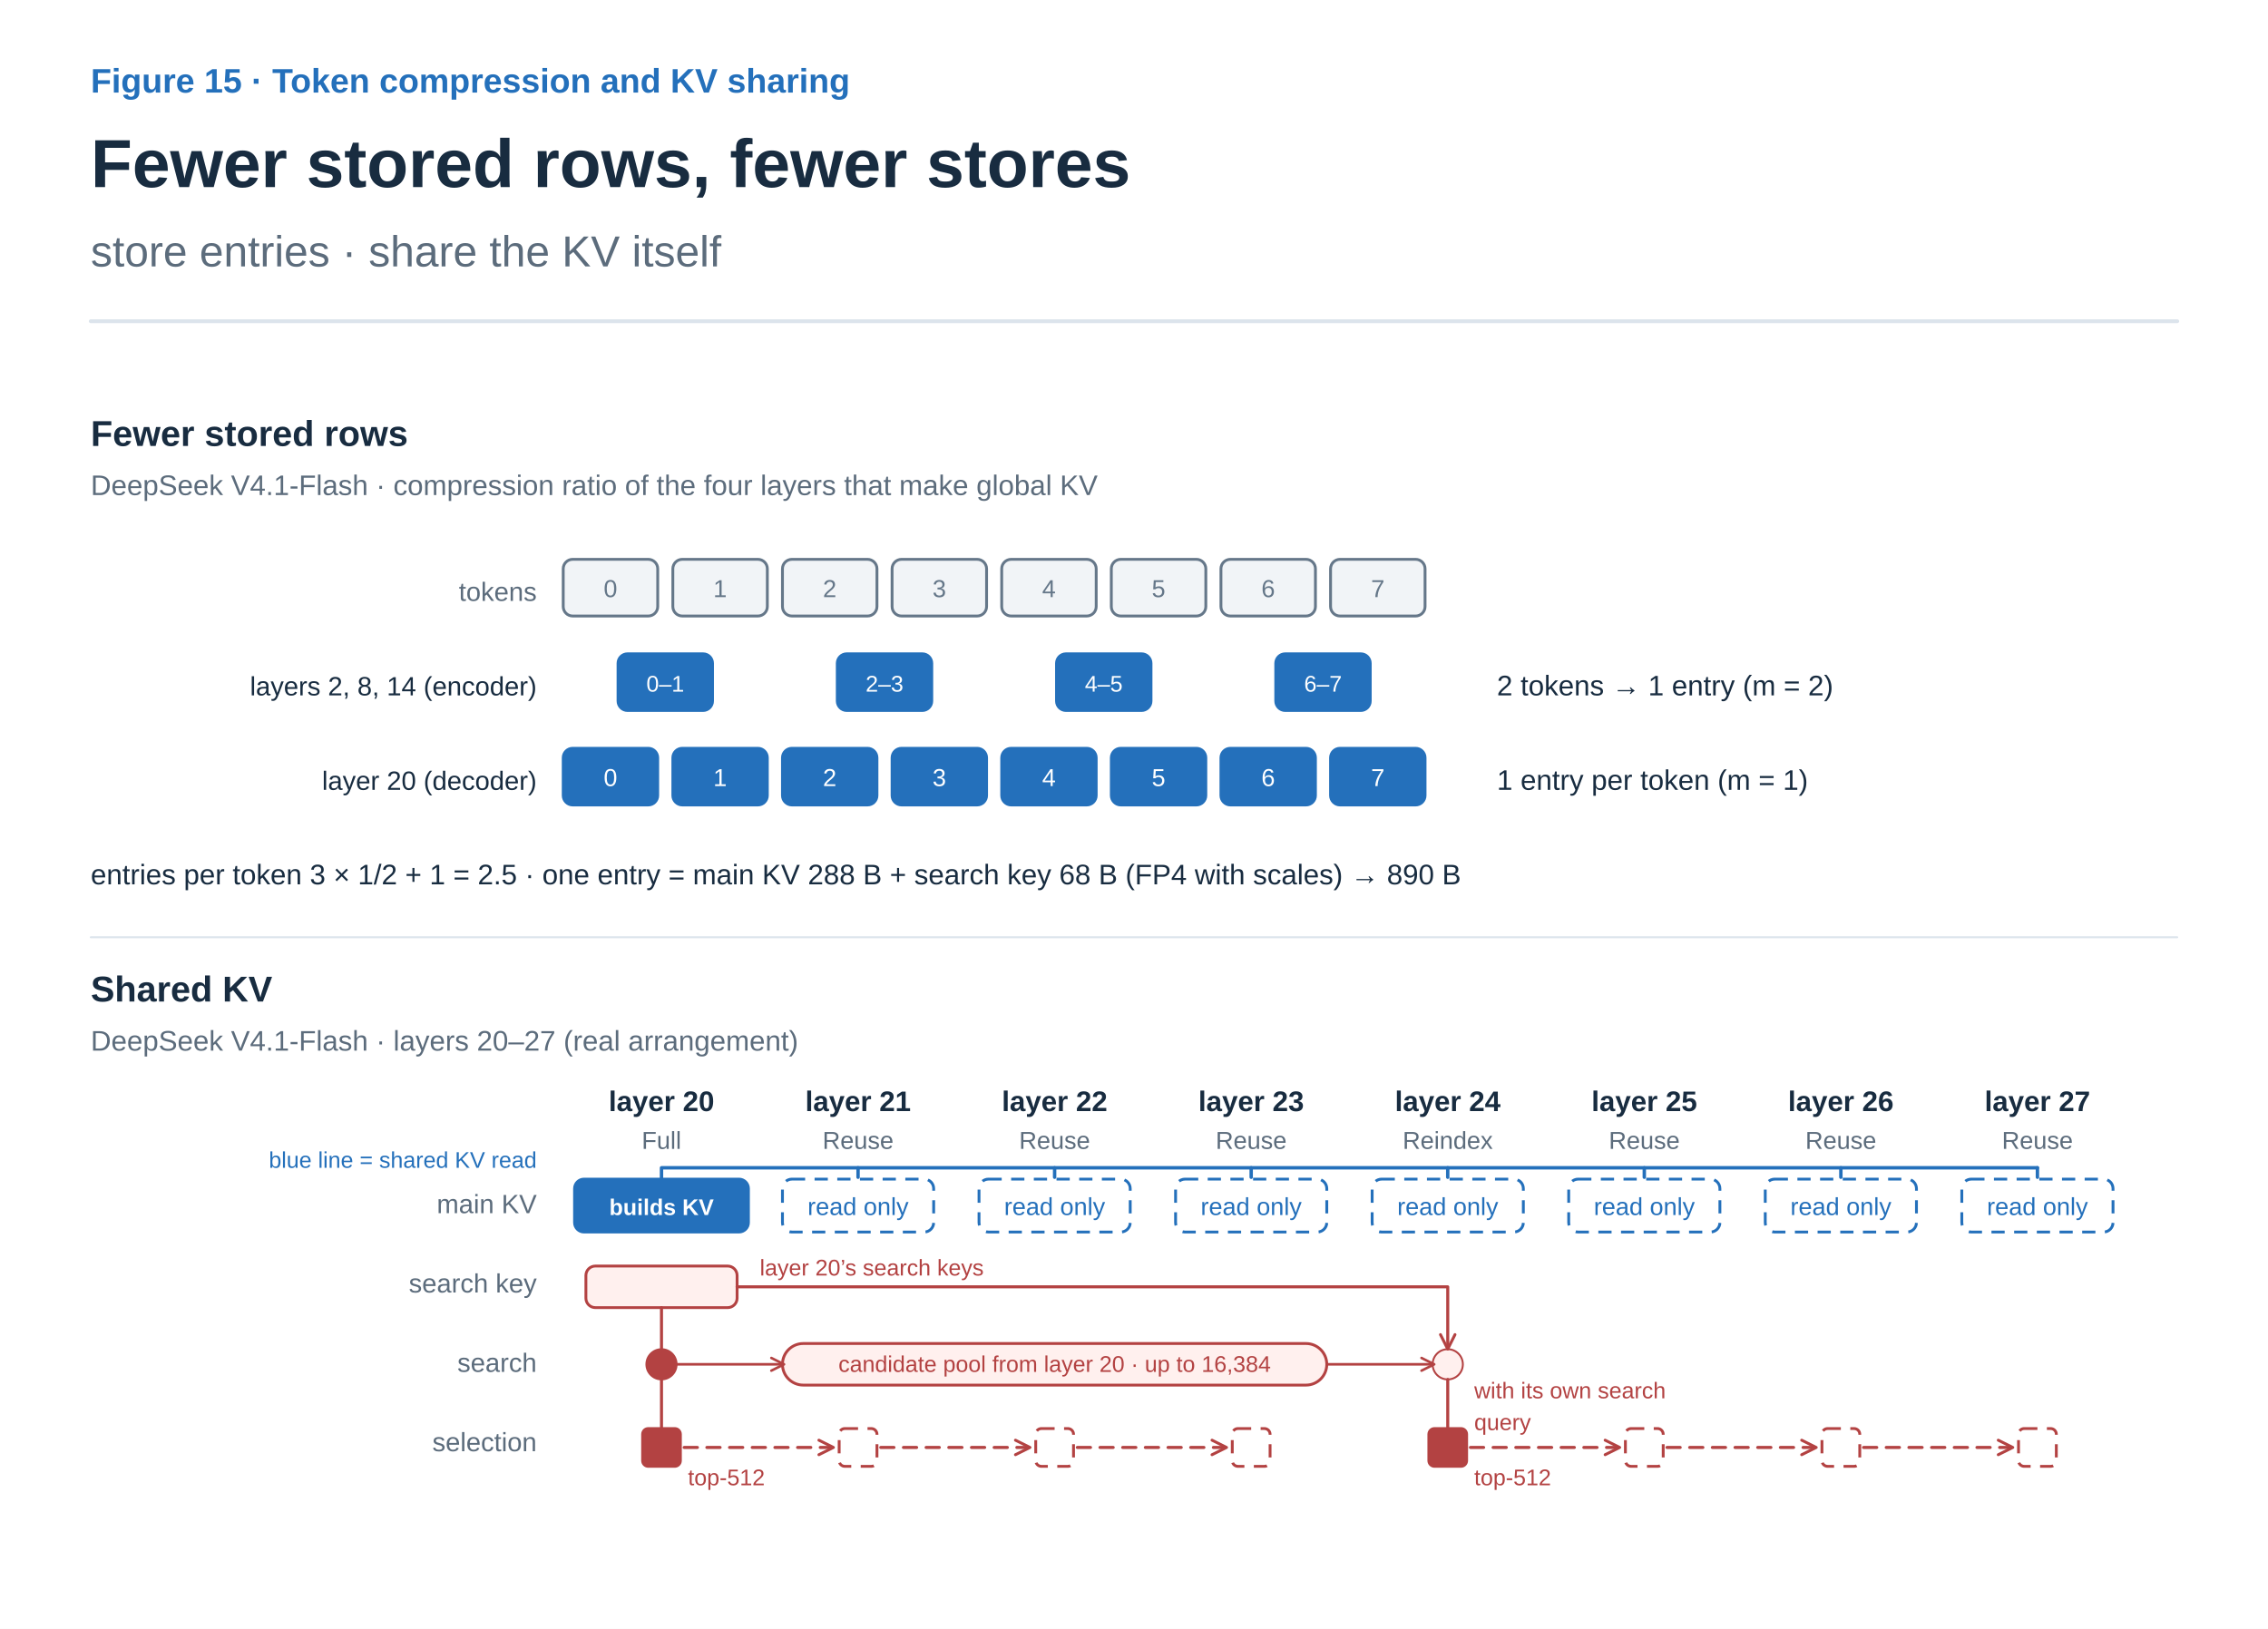
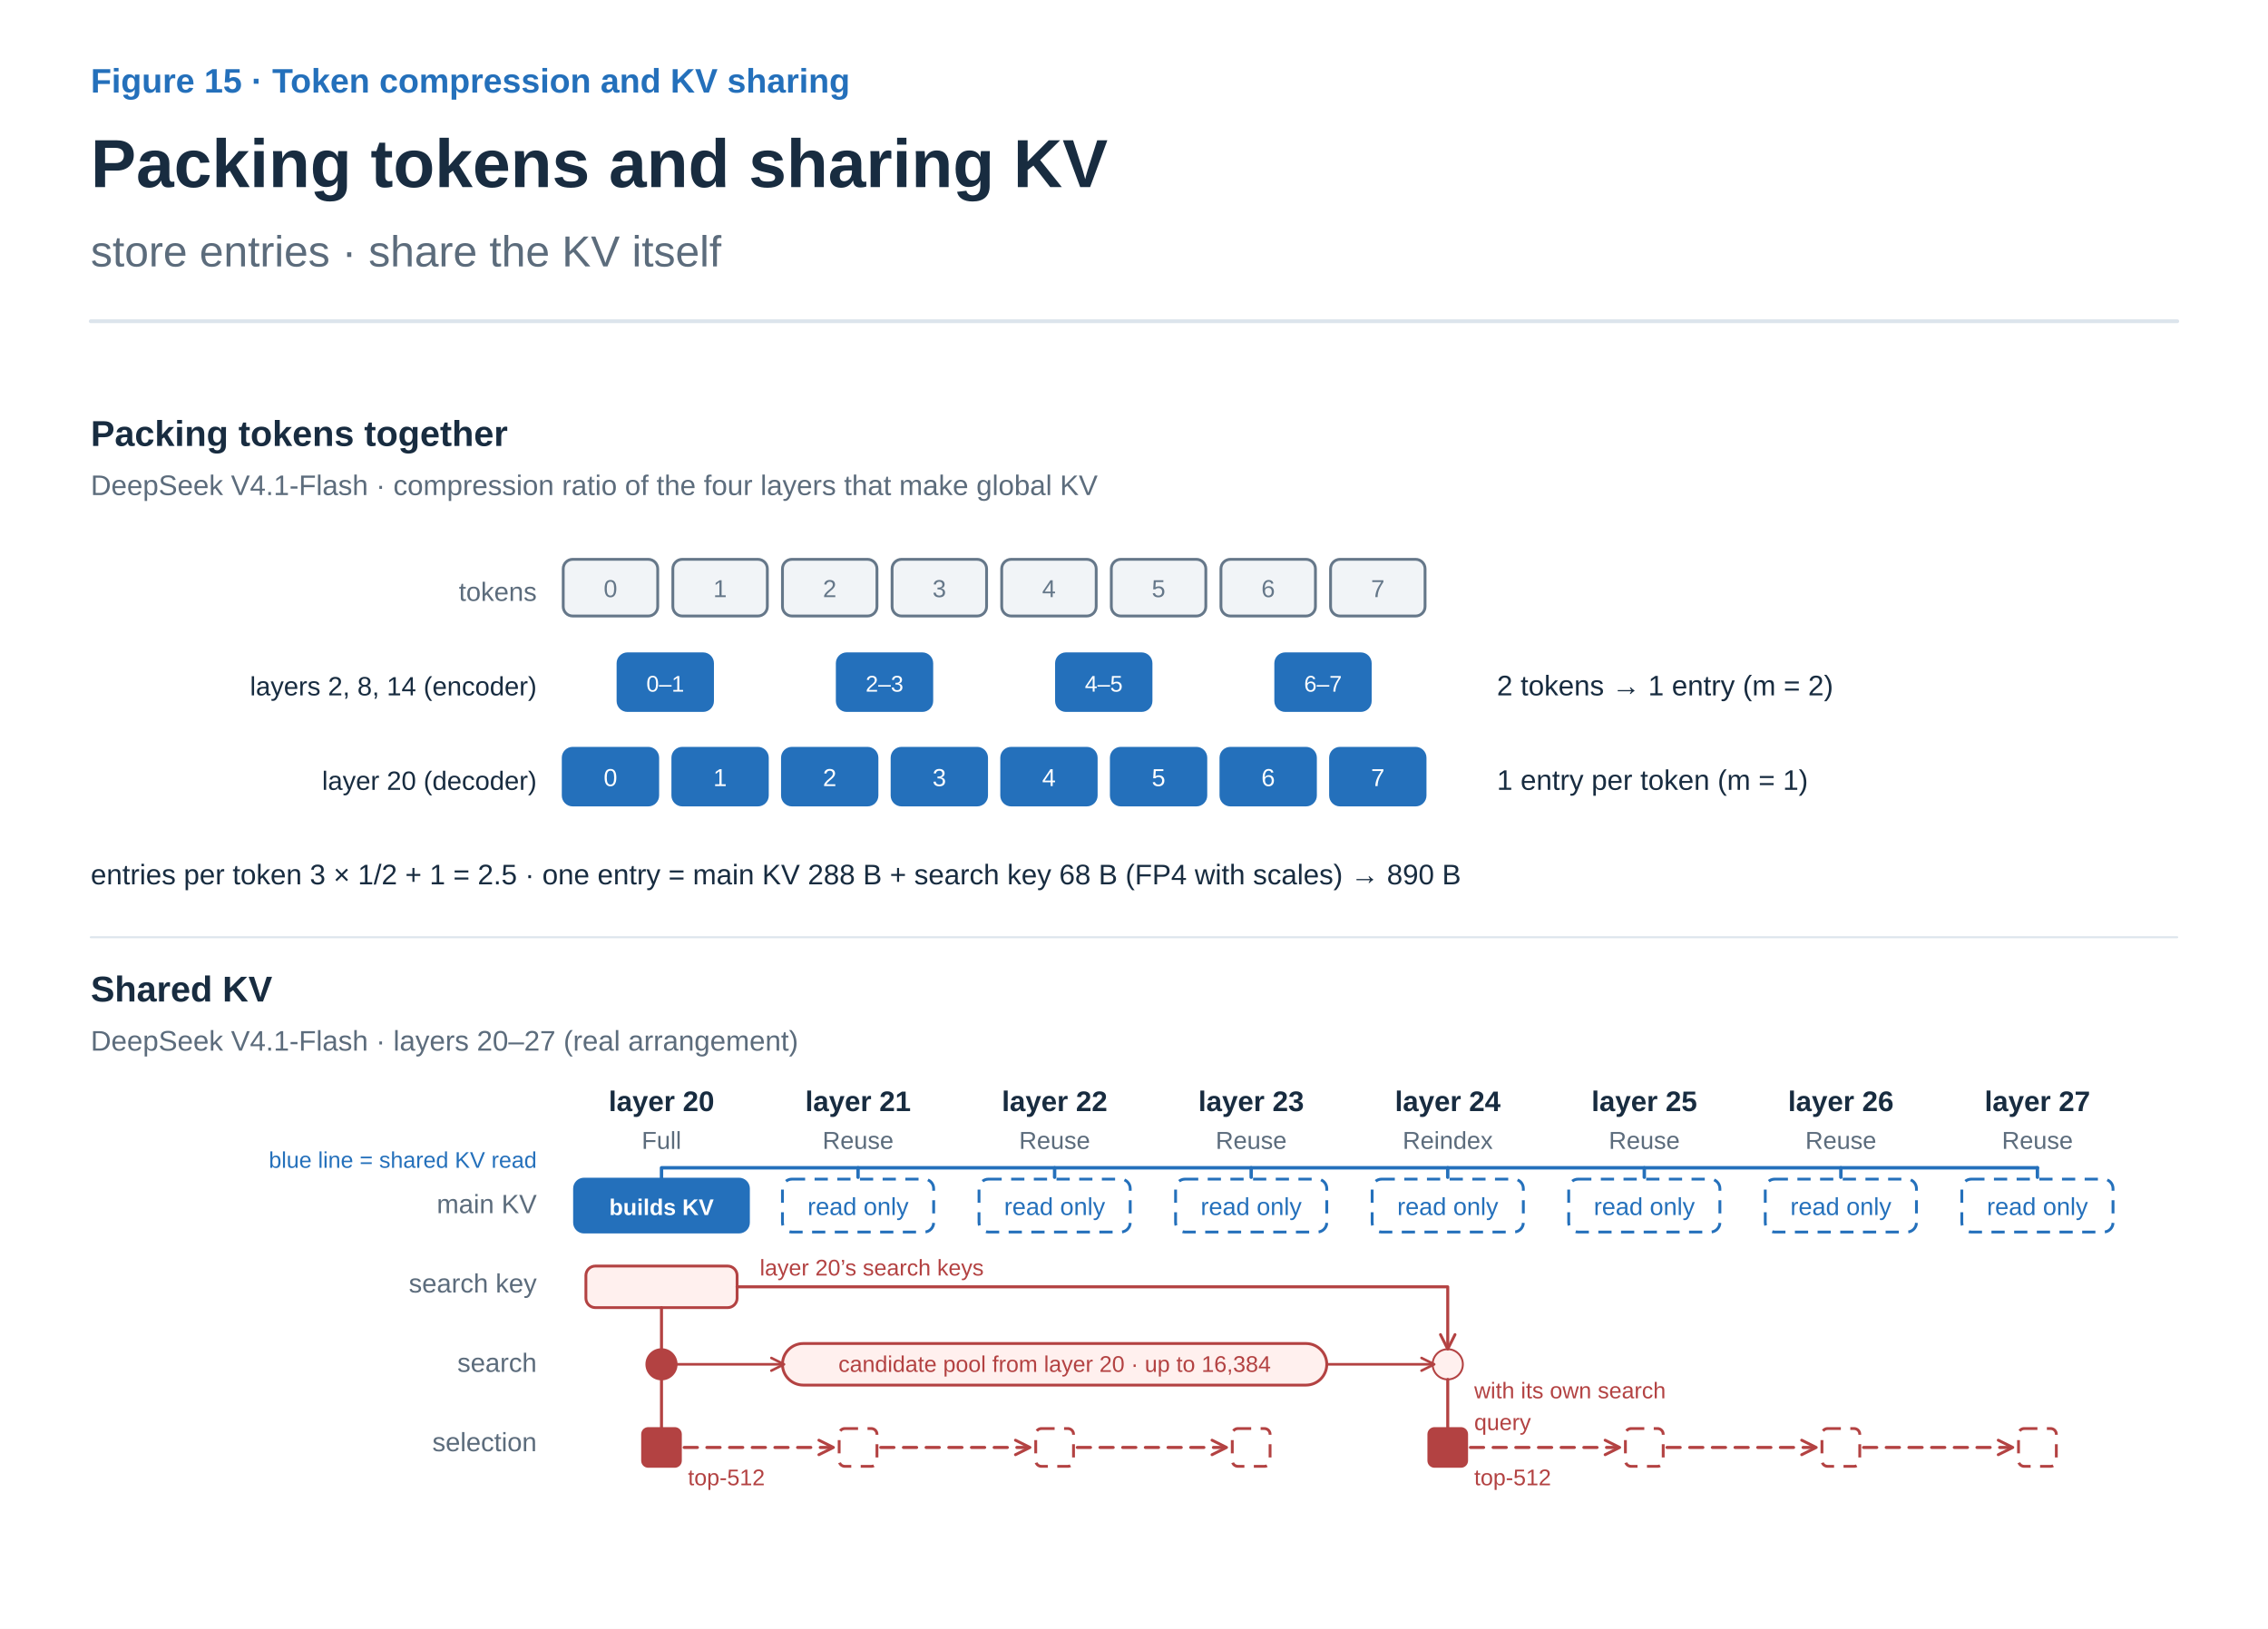
<svg xmlns="http://www.w3.org/2000/svg" width="1200" height="862" viewBox="0 0 1200 862" role="img" aria-labelledby="title desc">
  <defs>
    <marker id="arrow-ink" viewBox="0 0 10 10" refX="8" refY="5" markerWidth="6" markerHeight="6" orient="auto">
      <path d="M1 1 L9 5 L1 9" fill="none" stroke="#182C40" stroke-width="1.6" />
    </marker>
    <marker id="arrow-muted" viewBox="0 0 10 10" refX="8" refY="5" markerWidth="6" markerHeight="6" orient="auto">
      <path d="M1 1 L9 5 L1 9" fill="none" stroke="#5C6C7C" stroke-width="1.6" />
    </marker>
    <marker id="arrow-line" viewBox="0 0 10 10" refX="8" refY="5" markerWidth="6" markerHeight="6" orient="auto">
      <path d="M1 1 L9 5 L1 9" fill="none" stroke="#DCE4EC" stroke-width="1.6" />
    </marker>
    <marker id="arrow-paper" viewBox="0 0 10 10" refX="8" refY="5" markerWidth="6" markerHeight="6" orient="auto">
      <path d="M1 1 L9 5 L1 9" fill="none" stroke="#FFFFFF" stroke-width="1.6" />
    </marker>
    <marker id="arrow-blue" viewBox="0 0 10 10" refX="8" refY="5" markerWidth="6" markerHeight="6" orient="auto">
      <path d="M1 1 L9 5 L1 9" fill="none" stroke="#2470BB" stroke-width="1.6" />
    </marker>
    <marker id="arrow-teal" viewBox="0 0 10 10" refX="8" refY="5" markerWidth="6" markerHeight="6" orient="auto">
      <path d="M1 1 L9 5 L1 9" fill="none" stroke="#287D78" stroke-width="1.6" />
    </marker>
    <marker id="arrow-orange" viewBox="0 0 10 10" refX="8" refY="5" markerWidth="6" markerHeight="6" orient="auto">
      <path d="M1 1 L9 5 L1 9" fill="none" stroke="#B55B22" stroke-width="1.6" />
    </marker>
    <marker id="arrow-purple" viewBox="0 0 10 10" refX="8" refY="5" markerWidth="6" markerHeight="6" orient="auto">
      <path d="M1 1 L9 5 L1 9" fill="none" stroke="#7954A3" stroke-width="1.6" />
    </marker>
    <marker id="arrow-gray" viewBox="0 0 10 10" refX="8" refY="5" markerWidth="6" markerHeight="6" orient="auto">
      <path d="M1 1 L9 5 L1 9" fill="none" stroke="#657789" stroke-width="1.6" />
    </marker>
    <marker id="arrow-red" viewBox="0 0 10 10" refX="8" refY="5" markerWidth="6" markerHeight="6" orient="auto">
      <path d="M1 1 L9 5 L1 9" fill="none" stroke="#B34242" stroke-width="1.6" />
    </marker>
    <marker id="arrow-indigo" viewBox="0 0 10 10" refX="8" refY="5" markerWidth="6" markerHeight="6" orient="auto">
      <path d="M1 1 L9 5 L1 9" fill="none" stroke="#4C60A8" stroke-width="1.6" />
    </marker>
    <marker id="arrow-slate" viewBox="0 0 10 10" refX="8" refY="5" markerWidth="6" markerHeight="6" orient="auto">
      <path d="M1 1 L9 5 L1 9" fill="none" stroke="#8191A0" stroke-width="1.6" />
    </marker>
    <marker id="arrow-surface" viewBox="0 0 10 10" refX="8" refY="5" markerWidth="6" markerHeight="6" orient="auto">
      <path d="M1 1 L9 5 L1 9" fill="none" stroke="#F8FAFC" stroke-width="1.6" />
    </marker>
  </defs>
  <style>text{font-family:Arial,"Apple SD Gothic Neo","Noto Sans KR",sans-serif}text[font-family]{font-family:Menlo,Consolas,monospace}path{stroke-linecap:round;stroke-linejoin:round}</style>
  <rect width="100%" height="100%" fill="white" />
  <text x="48" y="49" fill="#2470BB" font-size="18" font-weight="600" text-anchor="start" data-max-width="1104">Figure 15 · Token compression and KV sharing</text>
-   <text x="48" y="99" fill="#182C40" font-size="36" font-weight="700" text-anchor="start" data-max-width="1104">Fewer stored rows, fewer stores</text>
+   <text x="48" y="99" fill="#182C40" font-size="36" font-weight="700" text-anchor="start" data-max-width="1104">Packing tokens and sharing KV</text>
  <text x="48" y="141" fill="#5C6C7C" font-size="23" font-weight="400" text-anchor="start" data-max-width="1104">store entries · share the KV itself</text>
  <path d="M48,170 H1152" stroke="#DCE4EC" stroke-width="2" />
  <g transform="translate(48 206) scale(1)" data-panel="1">
    <g data-path="r0">
-       <text x="0" y="30" fill="#182C40" font-size="19" font-weight="700" text-anchor="start" data-max-width="1104">Fewer stored rows</text>
+       <text x="0" y="30" fill="#182C40" font-size="19" font-weight="700" text-anchor="start" data-max-width="1104">Packing tokens together</text>
      <text x="0" y="56" fill="#5C6C7C" font-size="15" font-weight="400" text-anchor="start" data-max-width="1104">DeepSeek V4.1-Flash · compression ratio of the four layers that make global KV</text>
      <text x="236" y="112" fill="#5C6C7C" font-size="14" font-weight="400" text-anchor="end" data-max-width="200">tokens</text>
      <rect x="250" y="90" width="50" height="30" rx="5" fill="#F1F4F7" stroke="#657789" stroke-width="1.5" />
      <text x="275" y="110" fill="#657789" font-size="13" font-weight="400" text-anchor="middle" data-max-width="50">0</text>
      <rect x="308" y="90" width="50" height="30" rx="5" fill="#F1F4F7" stroke="#657789" stroke-width="1.5" />
      <text x="333" y="110" fill="#657789" font-size="13" font-weight="400" text-anchor="middle" data-max-width="50">1</text>
      <rect x="366" y="90" width="50" height="30" rx="5" fill="#F1F4F7" stroke="#657789" stroke-width="1.5" />
      <text x="391" y="110" fill="#657789" font-size="13" font-weight="400" text-anchor="middle" data-max-width="50">2</text>
      <rect x="424" y="90" width="50" height="30" rx="5" fill="#F1F4F7" stroke="#657789" stroke-width="1.5" />
      <text x="449" y="110" fill="#657789" font-size="13" font-weight="400" text-anchor="middle" data-max-width="50">3</text>
      <rect x="482" y="90" width="50" height="30" rx="5" fill="#F1F4F7" stroke="#657789" stroke-width="1.5" />
      <text x="507" y="110" fill="#657789" font-size="13" font-weight="400" text-anchor="middle" data-max-width="50">4</text>
      <rect x="540" y="90" width="50" height="30" rx="5" fill="#F1F4F7" stroke="#657789" stroke-width="1.5" />
      <text x="565" y="110" fill="#657789" font-size="13" font-weight="400" text-anchor="middle" data-max-width="50">5</text>
      <rect x="598" y="90" width="50" height="30" rx="5" fill="#F1F4F7" stroke="#657789" stroke-width="1.5" />
      <text x="623" y="110" fill="#657789" font-size="13" font-weight="400" text-anchor="middle" data-max-width="50">6</text>
      <rect x="656" y="90" width="50" height="30" rx="5" fill="#F1F4F7" stroke="#657789" stroke-width="1.5" />
      <text x="681" y="110" fill="#657789" font-size="13" font-weight="400" text-anchor="middle" data-max-width="50">7</text>
      <text x="236" y="162" fill="#182C40" font-size="14" font-weight="400" text-anchor="end" data-max-width="240">layers 2, 8, 14 (encoder)</text>
      <rect x="279" y="140" width="50" height="30" rx="5" fill="#2470BB" stroke="#2470BB" stroke-width="1.5" />
      <text x="304" y="160" fill="#FFFFFF" font-size="12" font-weight="400" text-anchor="middle" data-max-width="50">0–1</text>
      <rect x="395" y="140" width="50" height="30" rx="5" fill="#2470BB" stroke="#2470BB" stroke-width="1.5" />
      <text x="420" y="160" fill="#FFFFFF" font-size="12" font-weight="400" text-anchor="middle" data-max-width="50">2–3</text>
      <rect x="511" y="140" width="50" height="30" rx="5" fill="#2470BB" stroke="#2470BB" stroke-width="1.5" />
      <text x="536" y="160" fill="#FFFFFF" font-size="12" font-weight="400" text-anchor="middle" data-max-width="50">4–5</text>
      <rect x="627" y="140" width="50" height="30" rx="5" fill="#2470BB" stroke="#2470BB" stroke-width="1.5" />
      <text x="652" y="160" fill="#FFFFFF" font-size="12" font-weight="400" text-anchor="middle" data-max-width="50">6–7</text>
      <text x="236" y="212" fill="#182C40" font-size="14" font-weight="400" text-anchor="end" data-max-width="240">layer 20 (decoder)</text>
      <rect x="250" y="190" width="50" height="30" rx="5" fill="#2470BB" stroke="#2470BB" stroke-width="1.5" />
      <text x="275" y="210" fill="#FFFFFF" font-size="13" font-weight="400" text-anchor="middle" data-max-width="50">0</text>
      <rect x="308" y="190" width="50" height="30" rx="5" fill="#2470BB" stroke="#2470BB" stroke-width="1.5" />
      <text x="333" y="210" fill="#FFFFFF" font-size="13" font-weight="400" text-anchor="middle" data-max-width="50">1</text>
      <rect x="366" y="190" width="50" height="30" rx="5" fill="#2470BB" stroke="#2470BB" stroke-width="1.5" />
      <text x="391" y="210" fill="#FFFFFF" font-size="13" font-weight="400" text-anchor="middle" data-max-width="50">2</text>
      <rect x="424" y="190" width="50" height="30" rx="5" fill="#2470BB" stroke="#2470BB" stroke-width="1.5" />
      <text x="449" y="210" fill="#FFFFFF" font-size="13" font-weight="400" text-anchor="middle" data-max-width="50">3</text>
      <rect x="482" y="190" width="50" height="30" rx="5" fill="#2470BB" stroke="#2470BB" stroke-width="1.5" />
      <text x="507" y="210" fill="#FFFFFF" font-size="13" font-weight="400" text-anchor="middle" data-max-width="50">4</text>
      <rect x="540" y="190" width="50" height="30" rx="5" fill="#2470BB" stroke="#2470BB" stroke-width="1.5" />
      <text x="565" y="210" fill="#FFFFFF" font-size="13" font-weight="400" text-anchor="middle" data-max-width="50">5</text>
      <rect x="598" y="190" width="50" height="30" rx="5" fill="#2470BB" stroke="#2470BB" stroke-width="1.5" />
      <text x="623" y="210" fill="#FFFFFF" font-size="13" font-weight="400" text-anchor="middle" data-max-width="50">6</text>
      <rect x="656" y="190" width="50" height="30" rx="5" fill="#2470BB" stroke="#2470BB" stroke-width="1.5" />
      <text x="681" y="210" fill="#FFFFFF" font-size="13" font-weight="400" text-anchor="middle" data-max-width="50">7</text>
      <text x="744" y="162" fill="#182C40" font-size="15" font-weight="400" text-anchor="start" data-max-width="360">2 tokens → 1 entry (m = 2)</text>
      <text x="744" y="212" fill="#182C40" font-size="15" font-weight="400" text-anchor="start" data-max-width="360">1 entry per token (m = 1)</text>
      <text x="0" y="262" fill="#182C40" font-size="15" font-weight="400" text-anchor="start" data-max-width="1104">
        <tspan>entries per token 3 × 1/2 + 1 = 2.5 · one entry = main KV 288 B + search key 68 B (FP4 with scales) → 890 B</tspan>
      </text>
    </g>
    <g data-path="r1">
      <path d="M0 290 L1104 290" stroke="#DCE4EC" stroke-width="1" fill="none" />
      <text x="0" y="324" fill="#182C40" font-size="19" font-weight="700" text-anchor="start" data-max-width="1104">Shared KV</text>
      <text x="0" y="350" fill="#5C6C7C" font-size="15" font-weight="400" text-anchor="start" data-max-width="1104">DeepSeek V4.1-Flash · layers 20–27 (real arrangement)</text>
      <text x="236" y="436" fill="#5C6C7C" font-size="14" font-weight="400" text-anchor="end" data-max-width="220">main KV</text>
      <text x="236" y="478" fill="#5C6C7C" font-size="14" font-weight="400" text-anchor="end" data-max-width="220">search key</text>
      <text x="236" y="520" fill="#5C6C7C" font-size="14" font-weight="400" text-anchor="end" data-max-width="220">search</text>
      <text x="236" y="562" fill="#5C6C7C" font-size="14" font-weight="400" text-anchor="end" data-max-width="220">selection</text>
      <text x="302" y="382" fill="#182C40" font-size="15" font-weight="700" text-anchor="middle" data-max-width="104">layer 20</text>
      <text x="302" y="402" fill="#5C6C7C" font-size="13" font-weight="400" text-anchor="middle" data-max-width="104">Full</text>
      <rect x="256" y="418" width="92" height="28" rx="5" fill="#2470BB" stroke="#2470BB" stroke-width="1.5" />
      <text x="302" y="437" fill="#FFFFFF" font-size="12" font-weight="700" text-anchor="middle" data-max-width="92">builds KV</text>
      <rect x="262" y="464" width="80" height="22" rx="5" fill="#FFF0EE" stroke="#B34242" stroke-width="1.5" />
      <circle cx="302" cy="516" r="8" fill="#B34242" stroke="#B34242" />
      <path d="M302 486 L302 508" stroke="#B34242" stroke-width="1.6" fill="none" />
      <rect x="292" y="550" width="20" height="20" rx="3" fill="#B34242" stroke="#B34242" stroke-width="1.5" />
      <path d="M302 524 L302 550" stroke="#B34242" stroke-width="1.6" fill="none" />
      <text x="406" y="382" fill="#182C40" font-size="15" font-weight="700" text-anchor="middle" data-max-width="104">layer 21</text>
      <text x="406" y="402" fill="#5C6C7C" font-size="13" font-weight="400" text-anchor="middle" data-max-width="104">Reuse</text>
      <rect x="366" y="418" width="80" height="28" rx="5" fill="#FFFFFF" stroke="#2470BB" stroke-width="1.5" stroke-dasharray="7 5" />
      <text x="406" y="437" fill="#2470BB" font-size="13" font-weight="400" text-anchor="middle" data-max-width="80">read only</text>
      <rect x="396" y="550" width="20" height="20" rx="3" fill="#FFFFFF" stroke="#B34242" stroke-width="1.5" stroke-dasharray="7 5" />
      <path d="M314 560 L392 560" stroke="#B34242" stroke-width="1.6" fill="none" stroke-dasharray="7 5" marker-end="url(#arrow-red)" />
      <text x="510" y="382" fill="#182C40" font-size="15" font-weight="700" text-anchor="middle" data-max-width="104">layer 22</text>
      <text x="510" y="402" fill="#5C6C7C" font-size="13" font-weight="400" text-anchor="middle" data-max-width="104">Reuse</text>
      <rect x="470" y="418" width="80" height="28" rx="5" fill="#FFFFFF" stroke="#2470BB" stroke-width="1.5" stroke-dasharray="7 5" />
      <text x="510" y="437" fill="#2470BB" font-size="13" font-weight="400" text-anchor="middle" data-max-width="80">read only</text>
      <rect x="500" y="550" width="20" height="20" rx="3" fill="#FFFFFF" stroke="#B34242" stroke-width="1.5" stroke-dasharray="7 5" />
      <path d="M418 560 L496 560" stroke="#B34242" stroke-width="1.6" fill="none" stroke-dasharray="7 5" marker-end="url(#arrow-red)" />
      <text x="614" y="382" fill="#182C40" font-size="15" font-weight="700" text-anchor="middle" data-max-width="104">layer 23</text>
      <text x="614" y="402" fill="#5C6C7C" font-size="13" font-weight="400" text-anchor="middle" data-max-width="104">Reuse</text>
      <rect x="574" y="418" width="80" height="28" rx="5" fill="#FFFFFF" stroke="#2470BB" stroke-width="1.5" stroke-dasharray="7 5" />
      <text x="614" y="437" fill="#2470BB" font-size="13" font-weight="400" text-anchor="middle" data-max-width="80">read only</text>
      <rect x="604" y="550" width="20" height="20" rx="3" fill="#FFFFFF" stroke="#B34242" stroke-width="1.5" stroke-dasharray="7 5" />
      <path d="M522 560 L600 560" stroke="#B34242" stroke-width="1.6" fill="none" stroke-dasharray="7 5" marker-end="url(#arrow-red)" />
      <text x="718" y="382" fill="#182C40" font-size="15" font-weight="700" text-anchor="middle" data-max-width="104">layer 24</text>
      <text x="718" y="402" fill="#5C6C7C" font-size="13" font-weight="400" text-anchor="middle" data-max-width="104">Reindex</text>
      <rect x="678" y="418" width="80" height="28" rx="5" fill="#FFFFFF" stroke="#2470BB" stroke-width="1.5" stroke-dasharray="7 5" />
      <text x="718" y="437" fill="#2470BB" font-size="13" font-weight="400" text-anchor="middle" data-max-width="80">read only</text>
      <circle cx="718" cy="516" r="8" fill="#FFF0EE" stroke="#B34242" />
      <rect x="708" y="550" width="20" height="20" rx="3" fill="#B34242" stroke="#B34242" stroke-width="1.5" />
      <path d="M718 524 L718 550" stroke="#B34242" stroke-width="1.6" fill="none" />
      <text x="822" y="382" fill="#182C40" font-size="15" font-weight="700" text-anchor="middle" data-max-width="104">layer 25</text>
      <text x="822" y="402" fill="#5C6C7C" font-size="13" font-weight="400" text-anchor="middle" data-max-width="104">Reuse</text>
      <rect x="782" y="418" width="80" height="28" rx="5" fill="#FFFFFF" stroke="#2470BB" stroke-width="1.5" stroke-dasharray="7 5" />
      <text x="822" y="437" fill="#2470BB" font-size="13" font-weight="400" text-anchor="middle" data-max-width="80">read only</text>
      <rect x="812" y="550" width="20" height="20" rx="3" fill="#FFFFFF" stroke="#B34242" stroke-width="1.5" stroke-dasharray="7 5" />
      <path d="M730 560 L808 560" stroke="#B34242" stroke-width="1.6" fill="none" stroke-dasharray="7 5" marker-end="url(#arrow-red)" />
      <text x="926" y="382" fill="#182C40" font-size="15" font-weight="700" text-anchor="middle" data-max-width="104">layer 26</text>
      <text x="926" y="402" fill="#5C6C7C" font-size="13" font-weight="400" text-anchor="middle" data-max-width="104">Reuse</text>
      <rect x="886" y="418" width="80" height="28" rx="5" fill="#FFFFFF" stroke="#2470BB" stroke-width="1.5" stroke-dasharray="7 5" />
      <text x="926" y="437" fill="#2470BB" font-size="13" font-weight="400" text-anchor="middle" data-max-width="80">read only</text>
      <rect x="916" y="550" width="20" height="20" rx="3" fill="#FFFFFF" stroke="#B34242" stroke-width="1.5" stroke-dasharray="7 5" />
      <path d="M834 560 L912 560" stroke="#B34242" stroke-width="1.6" fill="none" stroke-dasharray="7 5" marker-end="url(#arrow-red)" />
      <text x="1030" y="382" fill="#182C40" font-size="15" font-weight="700" text-anchor="middle" data-max-width="104">layer 27</text>
      <text x="1030" y="402" fill="#5C6C7C" font-size="13" font-weight="400" text-anchor="middle" data-max-width="104">Reuse</text>
      <rect x="990" y="418" width="80" height="28" rx="5" fill="#FFFFFF" stroke="#2470BB" stroke-width="1.5" stroke-dasharray="7 5" />
      <text x="1030" y="437" fill="#2470BB" font-size="13" font-weight="400" text-anchor="middle" data-max-width="80">read only</text>
      <rect x="1020" y="550" width="20" height="20" rx="3" fill="#FFFFFF" stroke="#B34242" stroke-width="1.5" stroke-dasharray="7 5" />
      <path d="M938 560 L1016 560" stroke="#B34242" stroke-width="1.6" fill="none" stroke-dasharray="7 5" marker-end="url(#arrow-red)" />
      <path d="M302 418 L302 412 L1030 412" stroke="#2470BB" stroke-width="1.8" fill="none" />
      <path d="M406 412 L406 417" stroke="#2470BB" stroke-width="1.8" fill="none" />
      <path d="M510 412 L510 417" stroke="#2470BB" stroke-width="1.8" fill="none" />
      <path d="M614 412 L614 417" stroke="#2470BB" stroke-width="1.8" fill="none" />
      <path d="M718 412 L718 417" stroke="#2470BB" stroke-width="1.8" fill="none" />
      <path d="M822 412 L822 417" stroke="#2470BB" stroke-width="1.8" fill="none" />
      <path d="M926 412 L926 417" stroke="#2470BB" stroke-width="1.8" fill="none" />
      <path d="M1030 412 L1030 417" stroke="#2470BB" stroke-width="1.8" fill="none" />
      <text x="236" y="412" fill="#2470BB" font-size="12" font-weight="400" text-anchor="end" data-max-width="200">blue line = shared KV read</text>
      <path d="M342 475 L718 475 L718 507" stroke="#B34242" stroke-width="1.6" fill="none" marker-end="url(#arrow-red)" />
      <text x="354" y="469" fill="#B34242" font-size="12" font-weight="400" text-anchor="start" data-max-width="200">layer 20’s search keys</text>
      <text x="732" y="534" fill="#B34242" font-size="12" font-weight="400" text-anchor="start" data-max-width="150">with its own search</text>
      <text x="732" y="550.8" fill="#B34242" font-size="12" font-weight="400" text-anchor="start" data-max-width="150">query</text>
      <rect x="366" y="505" width="288" height="22" rx="11" fill="#FFF0EE" stroke="#B34242" stroke-width="1.5" />
      <text x="510" y="520" fill="#B34242" font-size="12" font-weight="400" text-anchor="middle" data-max-width="288">candidate pool from layer 20 · up to 16,384</text>
      <path d="M310 516 L366 516" stroke="#B34242" stroke-width="1.4" fill="none" marker-end="url(#arrow-red)" />
      <path d="M654 516 L710 516" stroke="#B34242" stroke-width="1.4" fill="none" marker-end="url(#arrow-red)" />
      <text x="316" y="580" fill="#B34242" font-size="12" font-weight="400" text-anchor="start" data-max-width="80">top-512</text>
      <text x="732" y="580" fill="#B34242" font-size="12" font-weight="400" text-anchor="start" data-max-width="80">top-512</text>
    </g>
  </g>
</svg>
